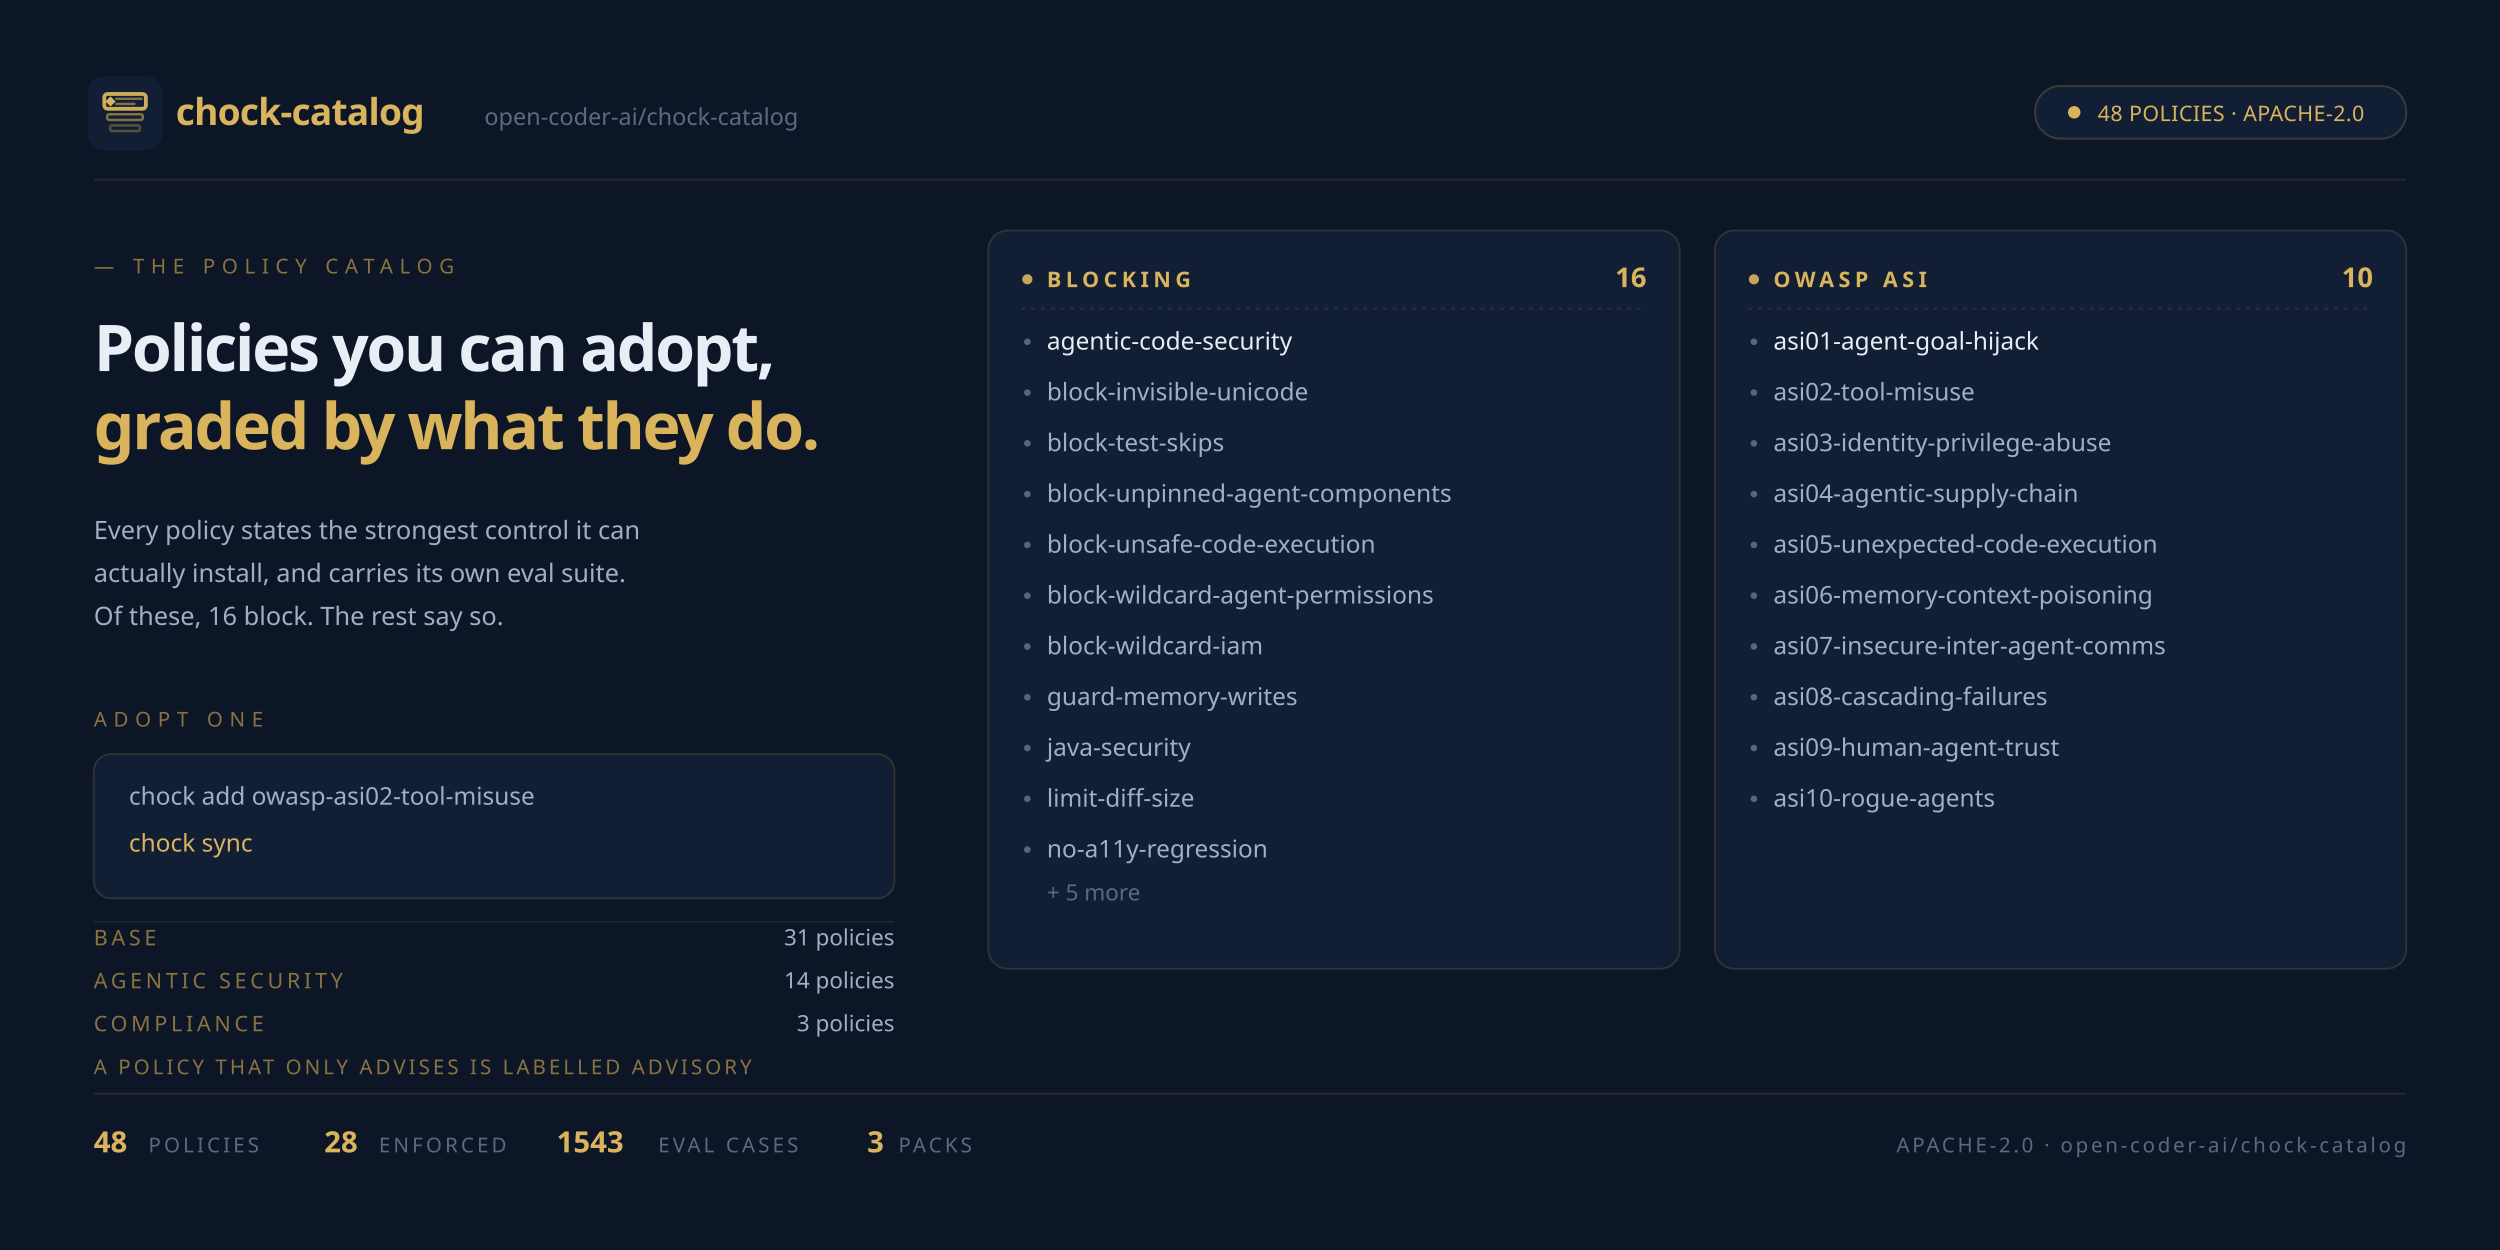
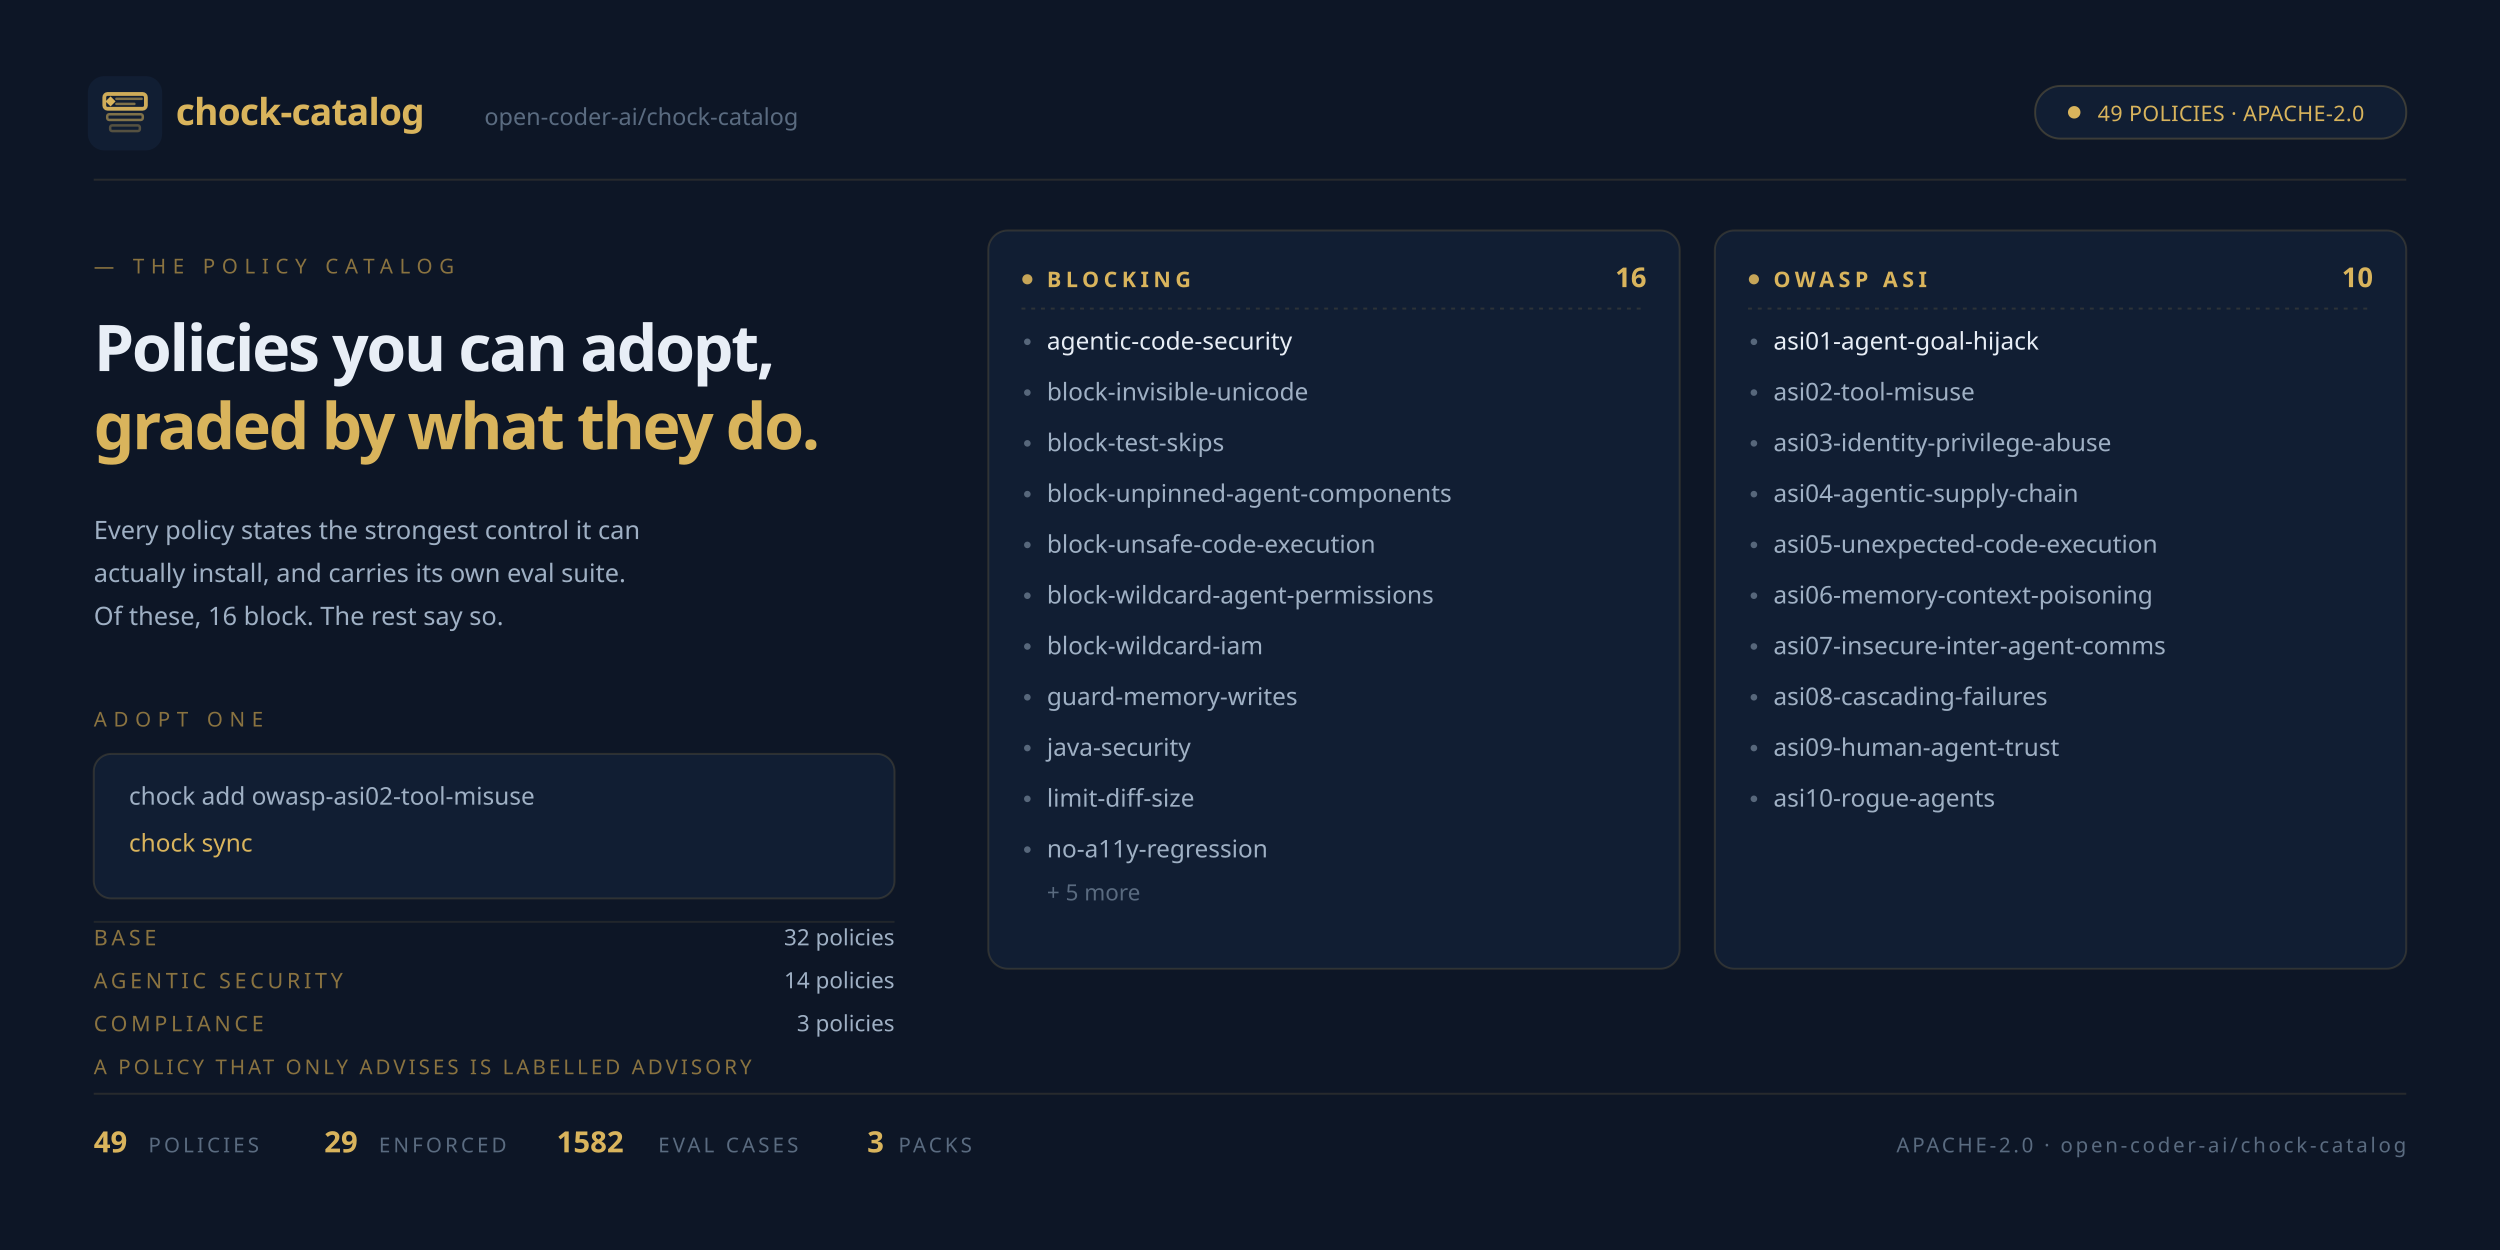
- <svg xmlns="http://www.w3.org/2000/svg" width="1280" height="640" viewBox="0 0 1280 640" role="img" aria-label="chock-catalog — the policy catalog for chock: policies you can adopt, graded by what they actually enforce. 48 policies across 3 packs (agentic-security 14, base 31, compliance 3); 28 enforced (19 at commit, 9 at pre-tool-use) and 20 advisory; 1543 eval cases. The 16 blocking policies: agentic-code-security, block-invisible-unicode, block-test-skips, block-unpinned-agent-components, block-unsafe-code-execution, block-wildcard-agent-permissions, block-wildcard-iam, guard-memory-writes, java-security, limit-diff-size, no-a11y-regression, pin-github-actions, protect-main-branch, protect-test-integrity, scan-secrets, verify-dependency-exists. Full OWASP Agentic Security Initiative top ten coverage, ASI01 through ASI10. Apache-2.0.">
+ <svg xmlns="http://www.w3.org/2000/svg" width="1280" height="640" viewBox="0 0 1280 640" role="img" aria-label="chock-catalog — the policy catalog for chock: policies you can adopt, graded by what they actually enforce. 49 policies across 3 packs (agentic-security 14, base 32, compliance 3); 29 enforced (19 at commit, 10 at pre-tool-use) and 20 advisory; 1582 eval cases. The 16 blocking policies: agentic-code-security, block-invisible-unicode, block-test-skips, block-unpinned-agent-components, block-unsafe-code-execution, block-wildcard-agent-permissions, block-wildcard-iam, guard-memory-writes, java-security, limit-diff-size, no-a11y-regression, pin-github-actions, protect-main-branch, protect-test-integrity, scan-secrets, verify-dependency-exists. Full OWASP Agentic Security Initiative top ten coverage, ASI01 through ASI10. Apache-2.0.">
  <rect width="1280" height="640" fill="#0D1626" />
  <rect x="45.0" y="39.0" width="38" height="38" rx="8.4" fill="#111E33" />
  <rect x="56.4" y="64.2" width="15.2" height="2.9" rx="1.0" fill="none" stroke="#D9B45C" stroke-width="1.29" stroke-opacity="0.34" />
  <rect x="54.9" y="58.5" width="18.2" height="2.9" rx="1.0" fill="none" stroke="#D9B45C" stroke-width="1.29" stroke-opacity="0.55" />
  <rect x="53.4" y="48.1" width="21.3" height="7.6" rx="1.7" fill="none" stroke="#D9B45C" stroke-width="1.94" stroke-opacity="0.95" />
  <rect x="54.77" y="50.10" width="3.65" height="3.65" transform="rotate(45 56.59 51.92)" fill="#D9B45C" />
  <line x1="59.6" y1="50.6" x2="72.5" y2="50.6" stroke="#D9B45C" stroke-width="1.29" stroke-opacity="0.55" stroke-linecap="round" />
  <line x1="59.6" y1="53.2" x2="68.8" y2="53.2" stroke="#D9B45C" stroke-width="1.29" stroke-opacity="0.55" stroke-linecap="round" />
  <text x="90" y="64" font-family="Geist Mono" font-size="19" font-weight="700" letter-spacing="-0.4" fill="#D9B45C">chock-catalog</text>
  <text x="248" y="64" font-family="Geist Mono" font-size="12" fill="#5A6B80">open-coder-ai/chock-catalog</text>
  <rect x="1042" y="44" width="190" height="27" rx="13" fill="#111E33" stroke="#D9B45C" stroke-opacity="0.22" />
  <circle cx="1062" cy="57.5" r="3.2" fill="#D9B45C" />
-   <text x="1074" y="62" font-family="Geist Mono" font-size="11" letter-spacing="0.2" fill="#D9B45C">48 POLICIES · APACHE-2.0</text>
+   <text x="1074" y="62" font-family="Geist Mono" font-size="11" letter-spacing="0.2" fill="#D9B45C">49 POLICIES · APACHE-2.0</text>
  <line x1="48" y1="92" x2="1232" y2="92" stroke="#D9B45C" stroke-opacity="0.13" stroke-width="1" />
  <text x="48" y="140" font-family="Geist Mono" font-size="10.5" letter-spacing="3.4" fill="#8A7340">— THE POLICY CATALOG</text>
  <text x="48" y="190" font-family="Geist Mono" font-size="33" font-weight="700" letter-spacing="-1.2" fill="#E8EEF6">Policies you can adopt,</text>
  <text x="48" y="230" font-family="Geist Mono" font-size="33" font-weight="700" letter-spacing="-1.2" fill="#D9B45C">graded by what they do.</text>
  <text x="48" y="276" font-family="Geist Mono" font-size="13" fill="#9FB0C4">Every policy states the strongest control it can</text>
  <text x="48" y="298" font-family="Geist Mono" font-size="13" fill="#9FB0C4">actually install, and carries its own eval suite.</text>
  <text x="48" y="320" font-family="Geist Mono" font-size="13" fill="#9FB0C4">Of these, 16 block. The rest say so.</text>
  <text x="48" y="372" font-family="Geist Mono" font-size="10.5" letter-spacing="3.4" fill="#8A7340">ADOPT ONE</text>
  <rect x="48" y="386" width="410" height="74" rx="9" fill="#111E33" stroke="#D9B45C" stroke-opacity="0.16" />
  <text x="66" y="412" font-family="Geist Mono" font-size="12.5" fill="#9FB0C4">chock add owasp-asi02-tool-misuse</text>
  <text x="66" y="436" font-family="Geist Mono" font-size="12.5" fill="#D9B45C">chock sync</text>
  <line x1="48" y1="472" x2="458" y2="472" stroke="#D9B45C" stroke-opacity="0.10" stroke-width="1" />
  <text x="48" y="484" font-family="Geist Mono" font-size="11" letter-spacing="1.9" fill="#8A7340">BASE</text>
-   <text x="458" y="484" font-family="Geist Mono" font-size="11.5" text-anchor="end" fill="#9FB0C4">31 policies</text>
+   <text x="458" y="484" font-family="Geist Mono" font-size="11.5" text-anchor="end" fill="#9FB0C4">32 policies</text>
  <text x="48" y="506" font-family="Geist Mono" font-size="11" letter-spacing="1.9" fill="#8A7340">AGENTIC SECURITY</text>
  <text x="458" y="506" font-family="Geist Mono" font-size="11.5" text-anchor="end" fill="#9FB0C4">14 policies</text>
  <text x="48" y="528" font-family="Geist Mono" font-size="11" letter-spacing="1.9" fill="#8A7340">COMPLIANCE</text>
  <text x="458" y="528" font-family="Geist Mono" font-size="11.5" text-anchor="end" fill="#9FB0C4">3 policies</text>
  <text x="48" y="550" font-family="Geist Mono" font-size="10.5" letter-spacing="1.55" fill="#8A7340">A POLICY THAT ONLY ADVISES IS LABELLED ADVISORY</text>
  <rect x="506" y="118" width="354" height="378" rx="10" fill="#111E33" stroke="#D9B45C" stroke-opacity="0.16" stroke-width="1" />
  <circle cx="526" cy="143" r="2.6" fill="#D9B45C" fill-opacity="0.9" />
  <text x="536" y="147" font-family="Geist Mono" font-size="11" font-weight="700" letter-spacing="2.3" fill="#D9B45C">BLOCKING</text>
  <text x="843" y="147" font-family="Geist Mono" font-size="14" font-weight="700" text-anchor="end" fill="#D9B45C">16</text>
  <line x1="523" y1="158" x2="843" y2="158" stroke="#D9B45C" stroke-opacity="0.14" stroke-width="1" stroke-dasharray="2 3" />
  <circle cx="526" cy="175" r="1.7" fill="#9FB0C4" fill-opacity="0.5" />
  <text x="536" y="179" font-family="Geist Mono" font-size="12.5" fill="#E8EEF6">agentic-code-security</text>
  <circle cx="526" cy="201" r="1.7" fill="#9FB0C4" fill-opacity="0.5" />
  <text x="536" y="205" font-family="Geist Mono" font-size="12.5" fill="#9FB0C4">block-invisible-unicode</text>
  <circle cx="526" cy="227" r="1.7" fill="#9FB0C4" fill-opacity="0.5" />
  <text x="536" y="231" font-family="Geist Mono" font-size="12.5" fill="#9FB0C4">block-test-skips</text>
  <circle cx="526" cy="253" r="1.7" fill="#9FB0C4" fill-opacity="0.5" />
  <text x="536" y="257" font-family="Geist Mono" font-size="12.5" fill="#9FB0C4">block-unpinned-agent-components</text>
  <circle cx="526" cy="279" r="1.7" fill="#9FB0C4" fill-opacity="0.5" />
  <text x="536" y="283" font-family="Geist Mono" font-size="12.5" fill="#9FB0C4">block-unsafe-code-execution</text>
  <circle cx="526" cy="305" r="1.7" fill="#9FB0C4" fill-opacity="0.5" />
  <text x="536" y="309" font-family="Geist Mono" font-size="12.5" fill="#9FB0C4">block-wildcard-agent-permissions</text>
  <circle cx="526" cy="331" r="1.7" fill="#9FB0C4" fill-opacity="0.5" />
  <text x="536" y="335" font-family="Geist Mono" font-size="12.5" fill="#9FB0C4">block-wildcard-iam</text>
  <circle cx="526" cy="357" r="1.7" fill="#9FB0C4" fill-opacity="0.5" />
  <text x="536" y="361" font-family="Geist Mono" font-size="12.5" fill="#9FB0C4">guard-memory-writes</text>
  <circle cx="526" cy="383" r="1.7" fill="#9FB0C4" fill-opacity="0.5" />
  <text x="536" y="387" font-family="Geist Mono" font-size="12.5" fill="#9FB0C4">java-security</text>
  <circle cx="526" cy="409" r="1.7" fill="#9FB0C4" fill-opacity="0.5" />
  <text x="536" y="413" font-family="Geist Mono" font-size="12.5" fill="#9FB0C4">limit-diff-size</text>
  <circle cx="526" cy="435" r="1.7" fill="#9FB0C4" fill-opacity="0.5" />
  <text x="536" y="439" font-family="Geist Mono" font-size="12.5" fill="#9FB0C4">no-a11y-regression</text>
  <text x="536" y="461" font-family="Geist Mono" font-size="11.5" fill="#5A6B80">+ 5 more</text>
  <rect x="878" y="118" width="354" height="378" rx="10" fill="#111E33" stroke="#D9B45C" stroke-opacity="0.16" stroke-width="1" />
  <circle cx="898" cy="143" r="2.6" fill="#D9B45C" fill-opacity="0.9" />
  <text x="908" y="147" font-family="Geist Mono" font-size="11" font-weight="700" letter-spacing="2.3" fill="#D9B45C">OWASP ASI</text>
  <text x="1215" y="147" font-family="Geist Mono" font-size="14" font-weight="700" text-anchor="end" fill="#D9B45C">10</text>
  <line x1="895" y1="158" x2="1215" y2="158" stroke="#D9B45C" stroke-opacity="0.14" stroke-width="1" stroke-dasharray="2 3" />
  <circle cx="898" cy="175" r="1.7" fill="#9FB0C4" fill-opacity="0.5" />
  <text x="908" y="179" font-family="Geist Mono" font-size="12.5" fill="#E8EEF6">asi01-agent-goal-hijack</text>
  <circle cx="898" cy="201" r="1.7" fill="#9FB0C4" fill-opacity="0.5" />
  <text x="908" y="205" font-family="Geist Mono" font-size="12.5" fill="#9FB0C4">asi02-tool-misuse</text>
  <circle cx="898" cy="227" r="1.7" fill="#9FB0C4" fill-opacity="0.5" />
  <text x="908" y="231" font-family="Geist Mono" font-size="12.5" fill="#9FB0C4">asi03-identity-privilege-abuse</text>
  <circle cx="898" cy="253" r="1.7" fill="#9FB0C4" fill-opacity="0.5" />
  <text x="908" y="257" font-family="Geist Mono" font-size="12.5" fill="#9FB0C4">asi04-agentic-supply-chain</text>
  <circle cx="898" cy="279" r="1.7" fill="#9FB0C4" fill-opacity="0.5" />
  <text x="908" y="283" font-family="Geist Mono" font-size="12.5" fill="#9FB0C4">asi05-unexpected-code-execution</text>
  <circle cx="898" cy="305" r="1.7" fill="#9FB0C4" fill-opacity="0.5" />
  <text x="908" y="309" font-family="Geist Mono" font-size="12.5" fill="#9FB0C4">asi06-memory-context-poisoning</text>
  <circle cx="898" cy="331" r="1.7" fill="#9FB0C4" fill-opacity="0.5" />
  <text x="908" y="335" font-family="Geist Mono" font-size="12.5" fill="#9FB0C4">asi07-insecure-inter-agent-comms</text>
  <circle cx="898" cy="357" r="1.7" fill="#9FB0C4" fill-opacity="0.5" />
  <text x="908" y="361" font-family="Geist Mono" font-size="12.5" fill="#9FB0C4">asi08-cascading-failures</text>
  <circle cx="898" cy="383" r="1.7" fill="#9FB0C4" fill-opacity="0.5" />
  <text x="908" y="387" font-family="Geist Mono" font-size="12.5" fill="#9FB0C4">asi09-human-agent-trust</text>
  <circle cx="898" cy="409" r="1.7" fill="#9FB0C4" fill-opacity="0.5" />
  <text x="908" y="413" font-family="Geist Mono" font-size="12.5" fill="#9FB0C4">asi10-rogue-agents</text>
  <line x1="48" y1="560" x2="1232" y2="560" stroke="#D9B45C" stroke-opacity="0.13" stroke-width="1" />
-   <text x="48" y="590" font-family="Geist Mono" font-size="15" font-weight="700" fill="#D9B45C">48</text>
+   <text x="48" y="590" font-family="Geist Mono" font-size="15" font-weight="700" fill="#D9B45C">49</text>
  <text x="76" y="590" font-family="Geist Mono" font-size="10.5" letter-spacing="1.6" fill="#5A6B80">POLICIES</text>
-   <text x="166" y="590" font-family="Geist Mono" font-size="15" font-weight="700" fill="#D9B45C">28</text>
+   <text x="166" y="590" font-family="Geist Mono" font-size="15" font-weight="700" fill="#D9B45C">29</text>
  <text x="194" y="590" font-family="Geist Mono" font-size="10.5" letter-spacing="1.6" fill="#5A6B80">ENFORCED</text>
-   <text x="285" y="590" font-family="Geist Mono" font-size="15" font-weight="700" fill="#D9B45C">1543</text>
+   <text x="285" y="590" font-family="Geist Mono" font-size="15" font-weight="700" fill="#D9B45C">1582</text>
  <text x="337" y="590" font-family="Geist Mono" font-size="10.5" letter-spacing="1.6" fill="#5A6B80">EVAL CASES</text>
  <text x="444" y="590" font-family="Geist Mono" font-size="15" font-weight="700" fill="#D9B45C">3</text>
  <text x="460" y="590" font-family="Geist Mono" font-size="10.5" letter-spacing="1.6" fill="#5A6B80">PACKS</text>
  <text x="1232" y="590" font-family="Geist Mono" font-size="10.5" letter-spacing="1.4" text-anchor="end" fill="#5A6B80">APACHE-2.0 · open-coder-ai/chock-catalog</text>
</svg>
